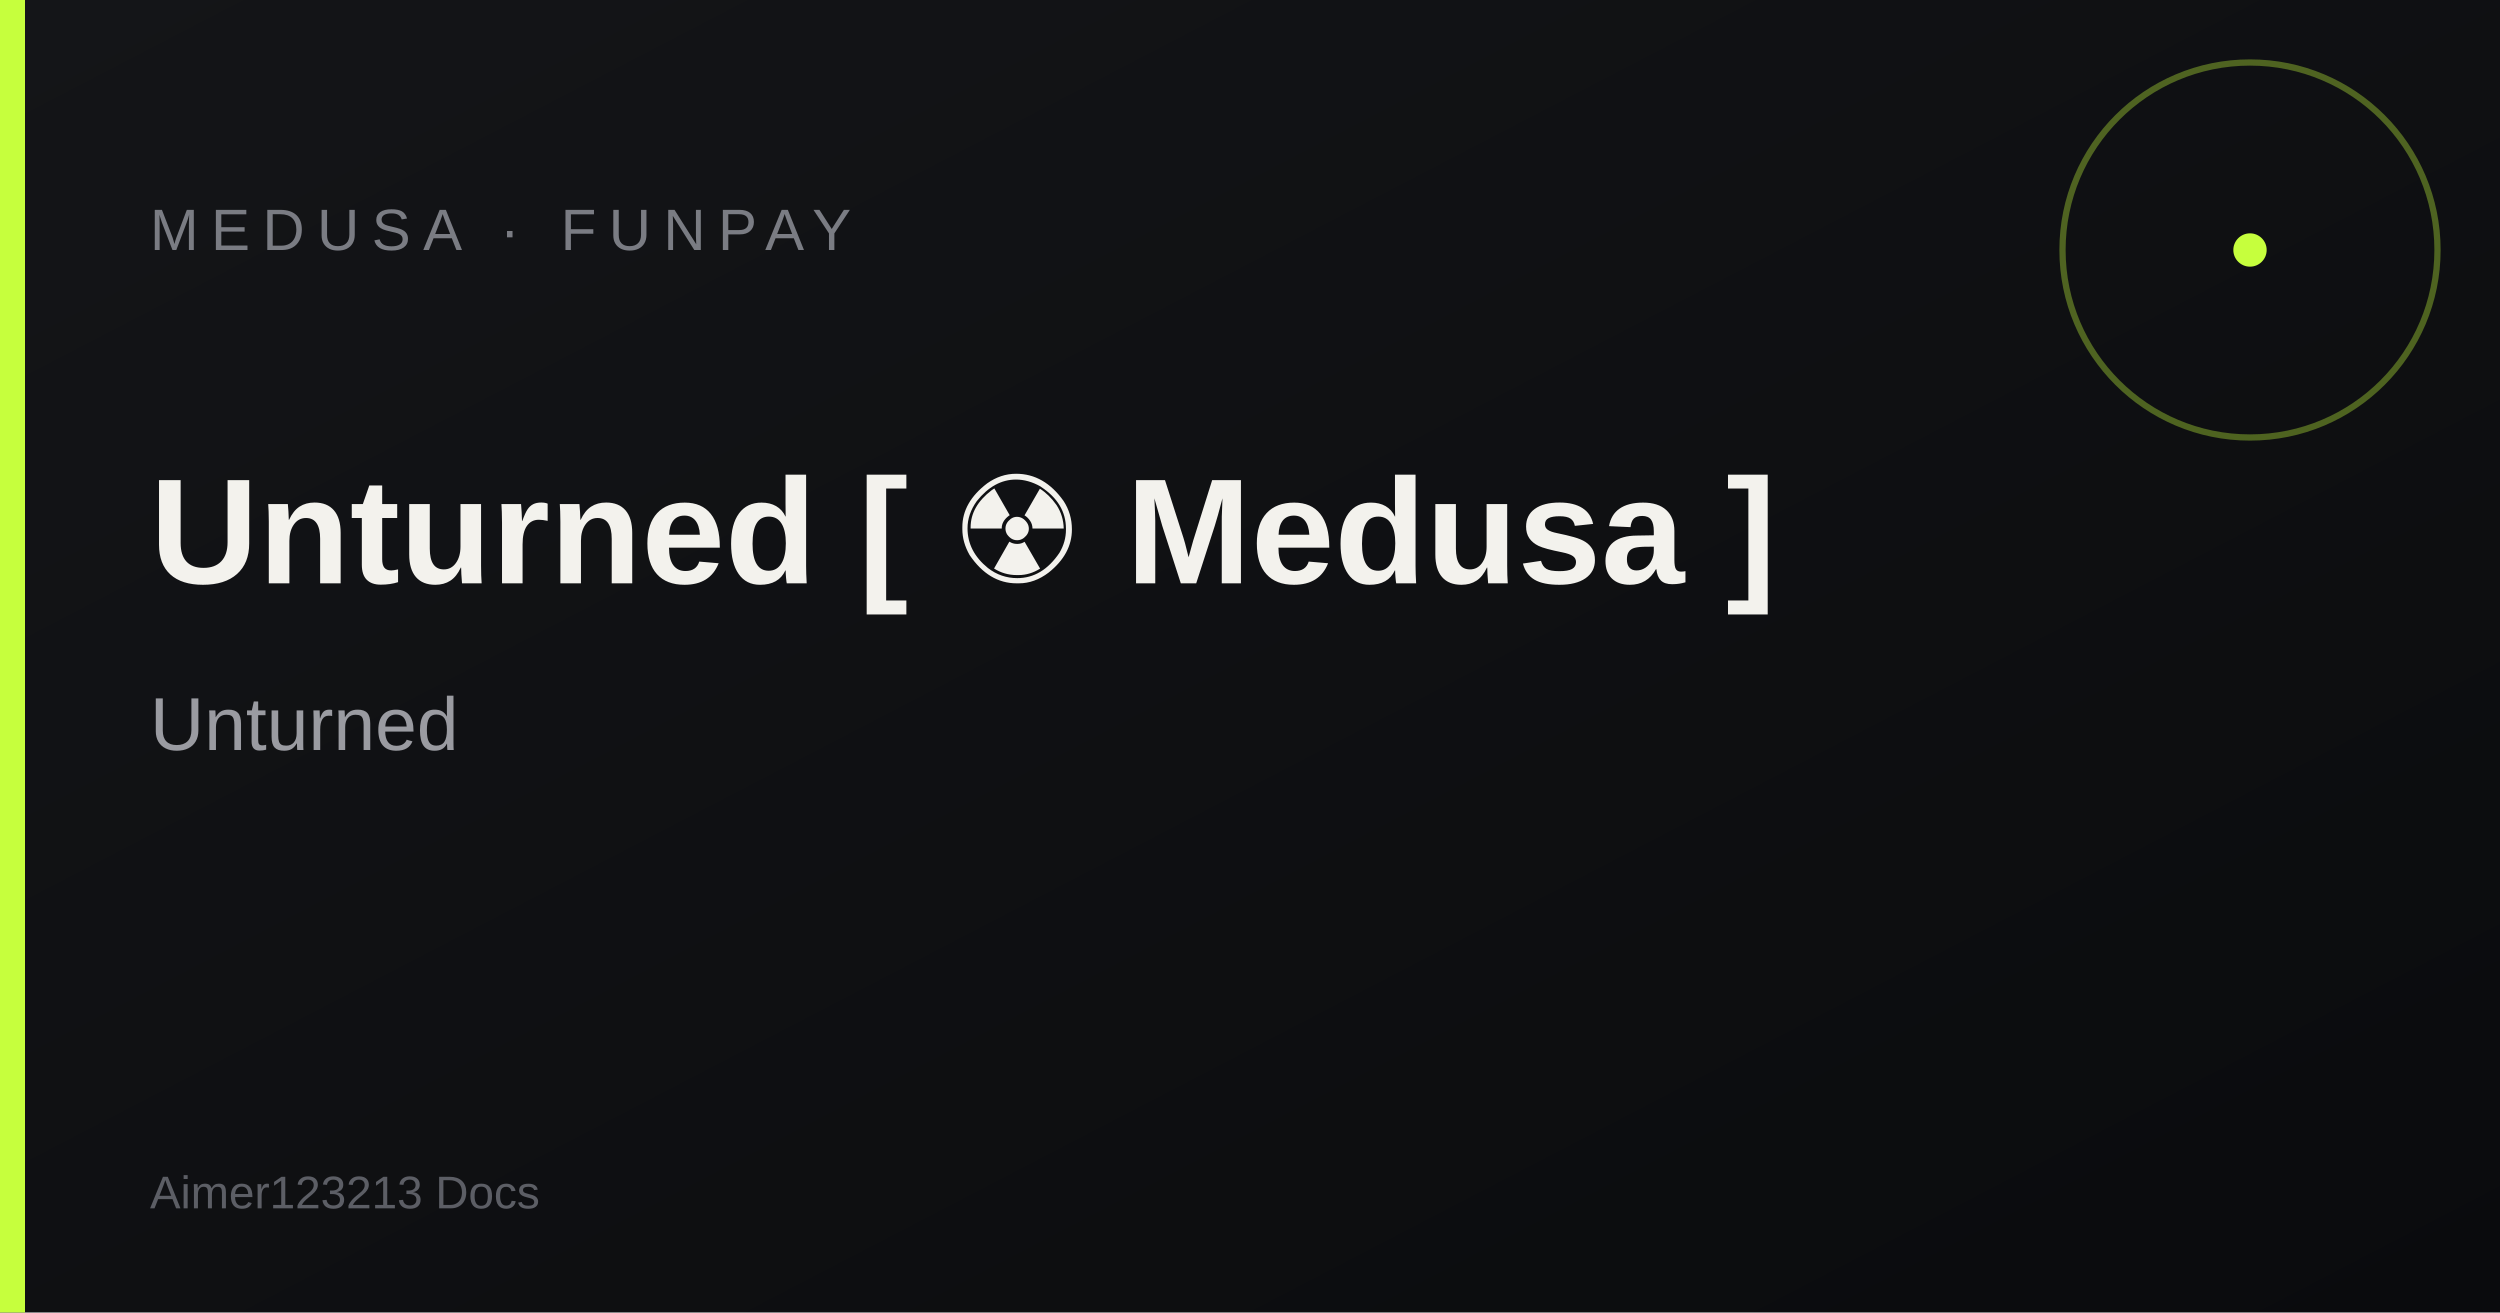
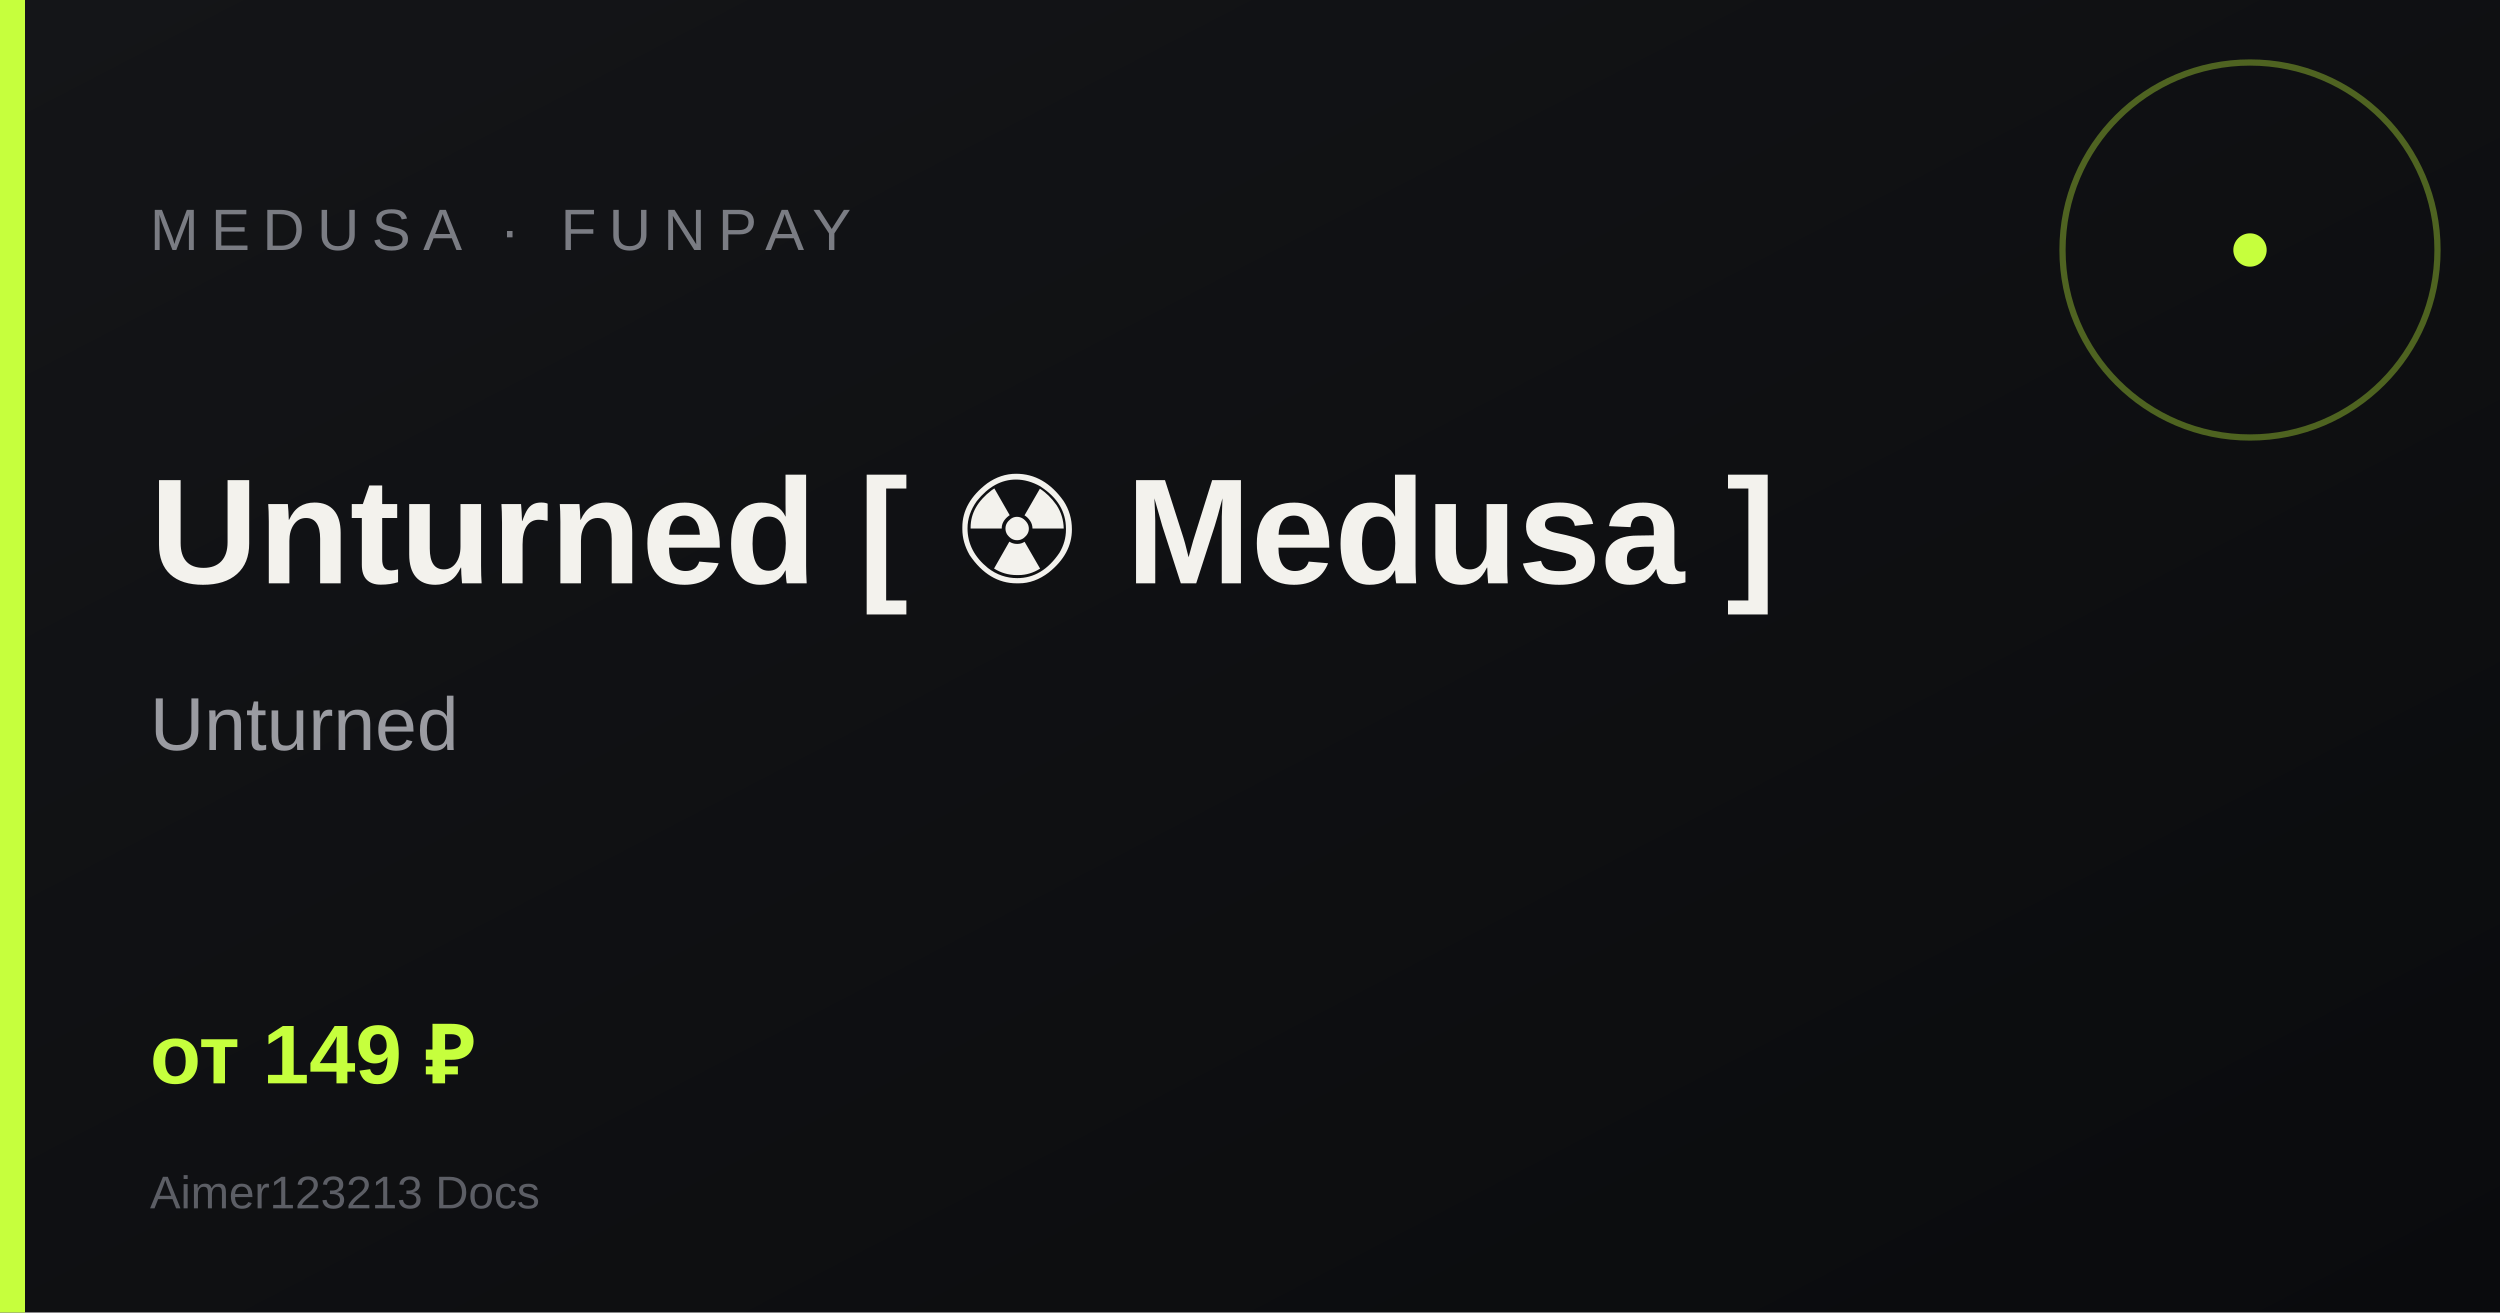
<svg xmlns="http://www.w3.org/2000/svg" width="1200" height="630" viewBox="0 0 1200 630">
  <defs>
    <linearGradient id="g" x1="0" y1="0" x2="1" y2="1">
      <stop offset="0%" stop-color="#141518" />
      <stop offset="100%" stop-color="#0a0b0d" />
    </linearGradient>
  </defs>
  <rect width="1200" height="630" fill="url(#g)" />
  <rect x="0" y="0" width="12" height="630" fill="#c6ff3d" />
  <circle cx="1080" cy="120" r="90" fill="none" stroke="#c6ff3d" stroke-width="3" opacity=".35" />
  <circle cx="1080" cy="120" r="8" fill="#c6ff3d" />
  <text x="72" y="120" fill="#7a7c83" font-family="Arial, sans-serif" font-size="28" letter-spacing="6">MEDUSA · FUNPAY</text>
  <text x="72" y="280" fill="#f3f2ed" font-family="Arial, sans-serif" font-size="72" font-weight="700">Unturned [ ☢ Medusa ]</text>
  <text x="72" y="360" fill="#9a9ba1" font-family="Arial, sans-serif" font-size="36">Unturned</text>
-   <text x="72" y="520" fill="#c6ff3d" font-family="Arial, sans-serif" font-size="40" font-weight="700" />
+   <text x="72" y="520" fill="#c6ff3d" font-family="Arial, sans-serif" font-size="40" font-weight="700">от 149 ₽</text>
  <text x="72" y="580" fill="#5c5e65" font-family="Arial, sans-serif" font-size="22">Aimer123213 Docs</text>
</svg>
